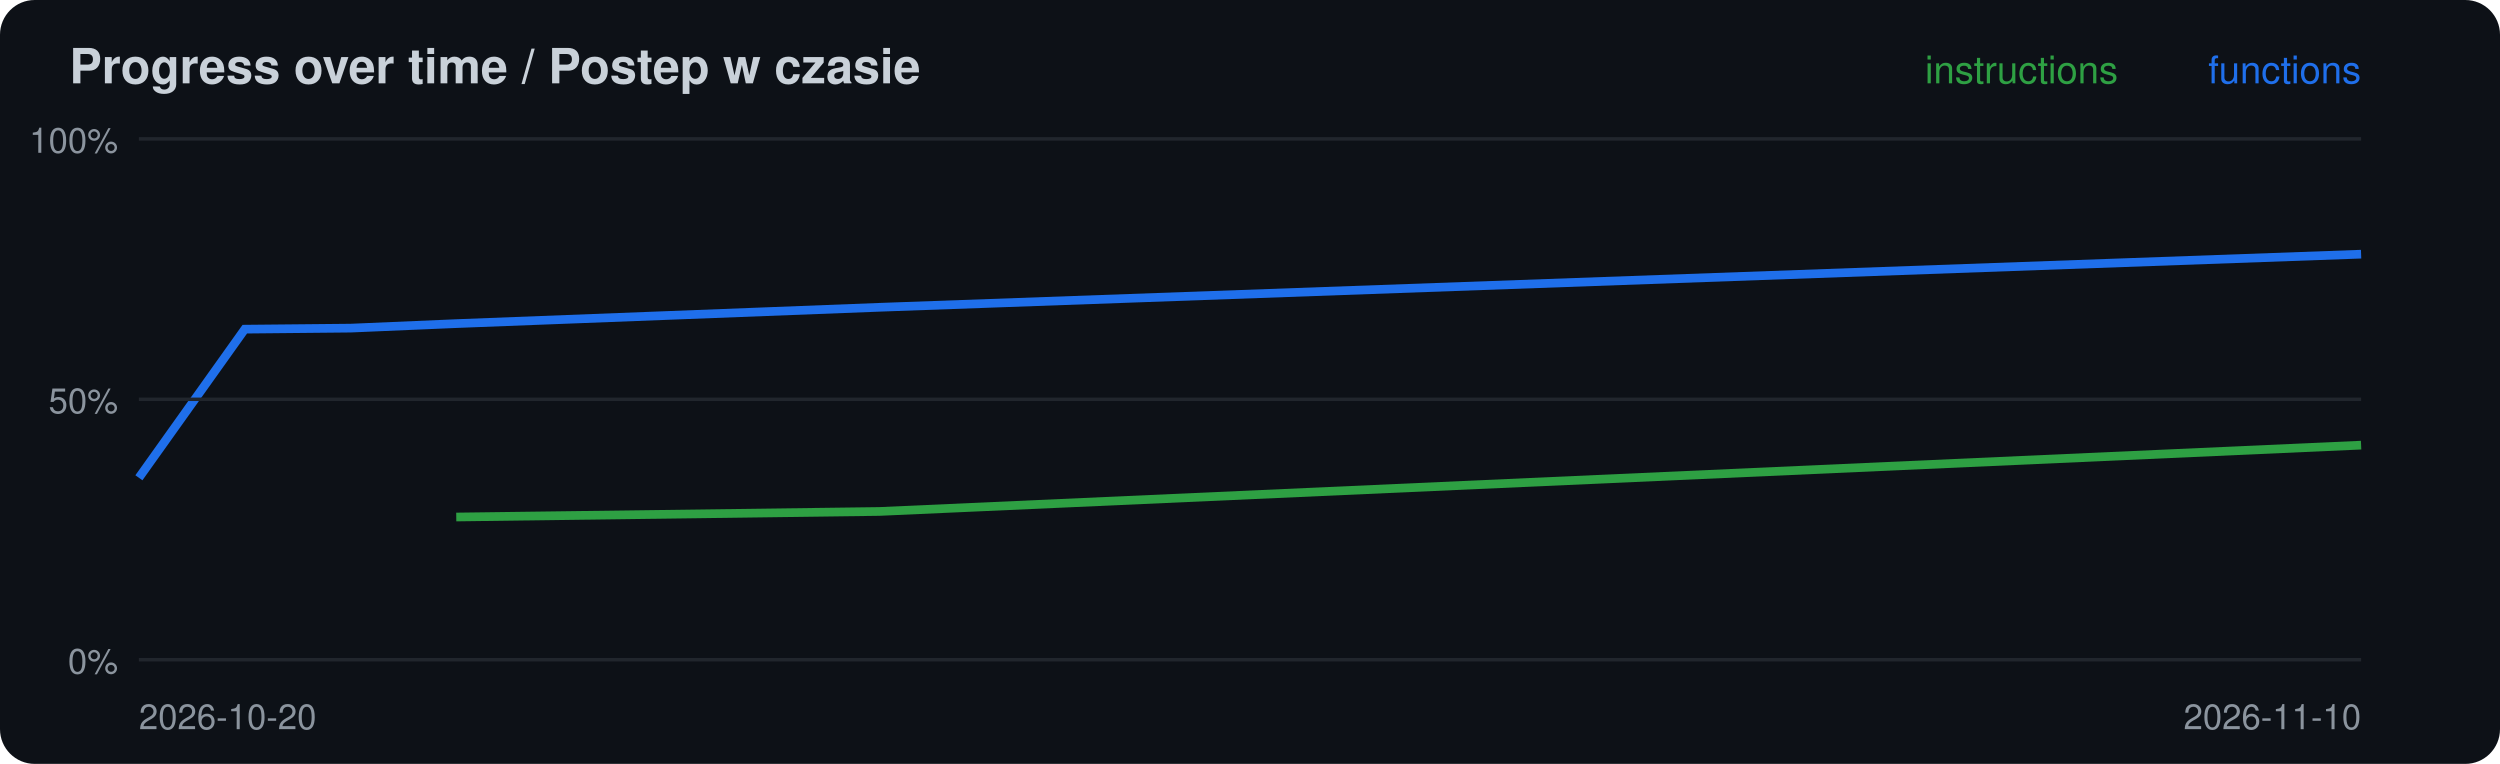
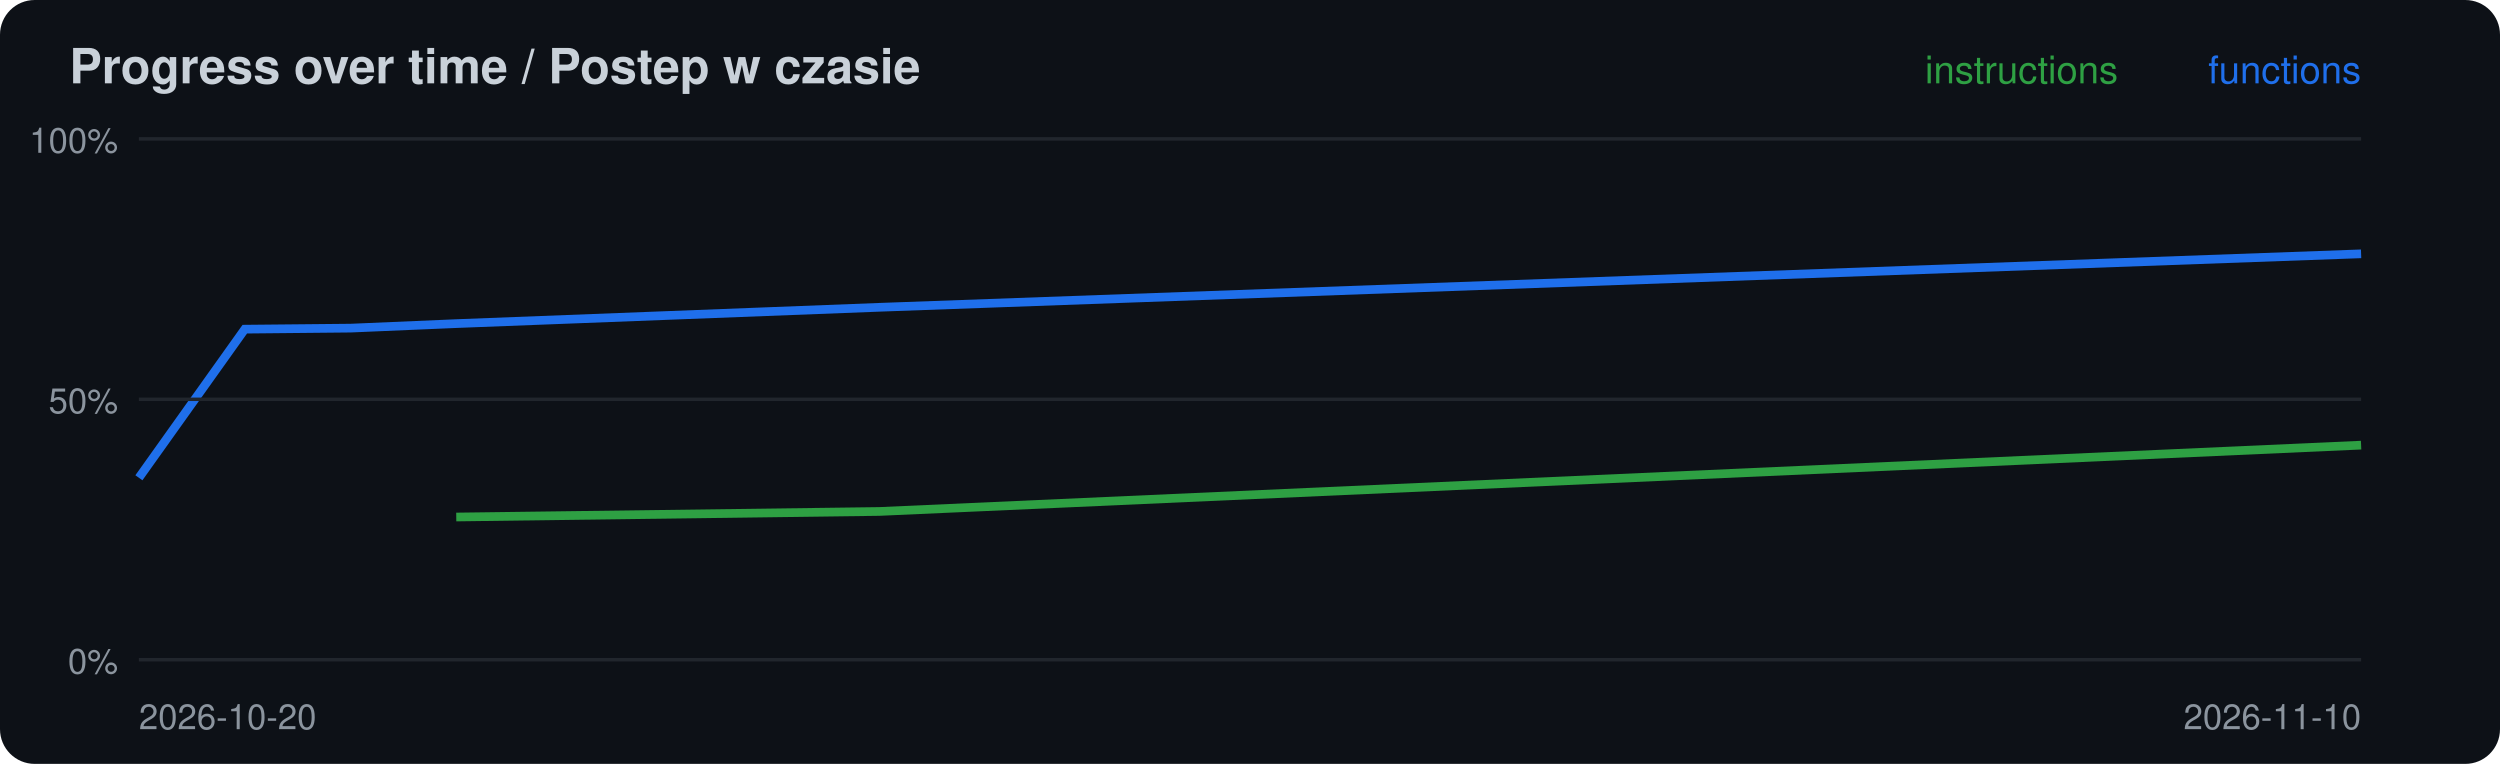
<svg xmlns="http://www.w3.org/2000/svg" width="720" height="220" viewBox="0 0 720 220">
  <rect width="720" height="220" rx="10" fill="#0d1117" />
  <text x="20" y="24" font-family="-apple-system,Segoe UI,Helvetica,Arial,sans-serif" font-size="14" font-weight="600" fill="#c9d1d9">Progress over time / Postep w czasie</text>
  <polyline points="131.4,148.9 253.3,147.3 680.0,128.2" fill="none" stroke="#2ea043" stroke-width="2.5" />
-   <polyline points="40.0,137.6 70.5,94.8 101.0,94.5 131.4,93.2 253.3,88.5 680.0,73.2" fill="none" stroke="#1f6feb" stroke-width="2.5" />
+   <polyline points="40.0,137.6 70.5,94.8 101.0,94.5 131.4,93.2 253.3,88.5 680.0,73.1" fill="none" stroke="#1f6feb" stroke-width="2.5" />
  <line x1="40" x2="680" y1="190.0" y2="190.0" stroke="#21262d" />
  <text x="34" y="194.0" font-family="-apple-system,Segoe UI,Helvetica,Arial,sans-serif" font-size="10" fill="#8b949e" text-anchor="end">0%</text>
  <line x1="40" x2="680" y1="115.0" y2="115.0" stroke="#21262d" />
  <text x="34" y="119.0" font-family="-apple-system,Segoe UI,Helvetica,Arial,sans-serif" font-size="10" fill="#8b949e" text-anchor="end">50%</text>
  <line x1="40" x2="680" y1="40.0" y2="40.0" stroke="#21262d" />
  <text x="34" y="44.0" font-family="-apple-system,Segoe UI,Helvetica,Arial,sans-serif" font-size="10" fill="#8b949e" text-anchor="end">100%</text>
  <text x="40" y="210" font-family="-apple-system,Segoe UI,Helvetica,Arial,sans-serif" font-size="10" fill="#8b949e">2026-10-20</text>
  <text x="680" y="24" font-family="-apple-system,Segoe UI,Helvetica,Arial,sans-serif" font-size="11" fill="#1f6feb" text-anchor="end">functions</text>
  <text x="610" y="24" font-family="-apple-system,Segoe UI,Helvetica,Arial,sans-serif" font-size="11" fill="#2ea043" text-anchor="end">instructions</text>
  <text x="680" y="210" font-family="-apple-system,Segoe UI,Helvetica,Arial,sans-serif" font-size="10" fill="#8b949e" text-anchor="end">2026-11-10</text>
</svg>
